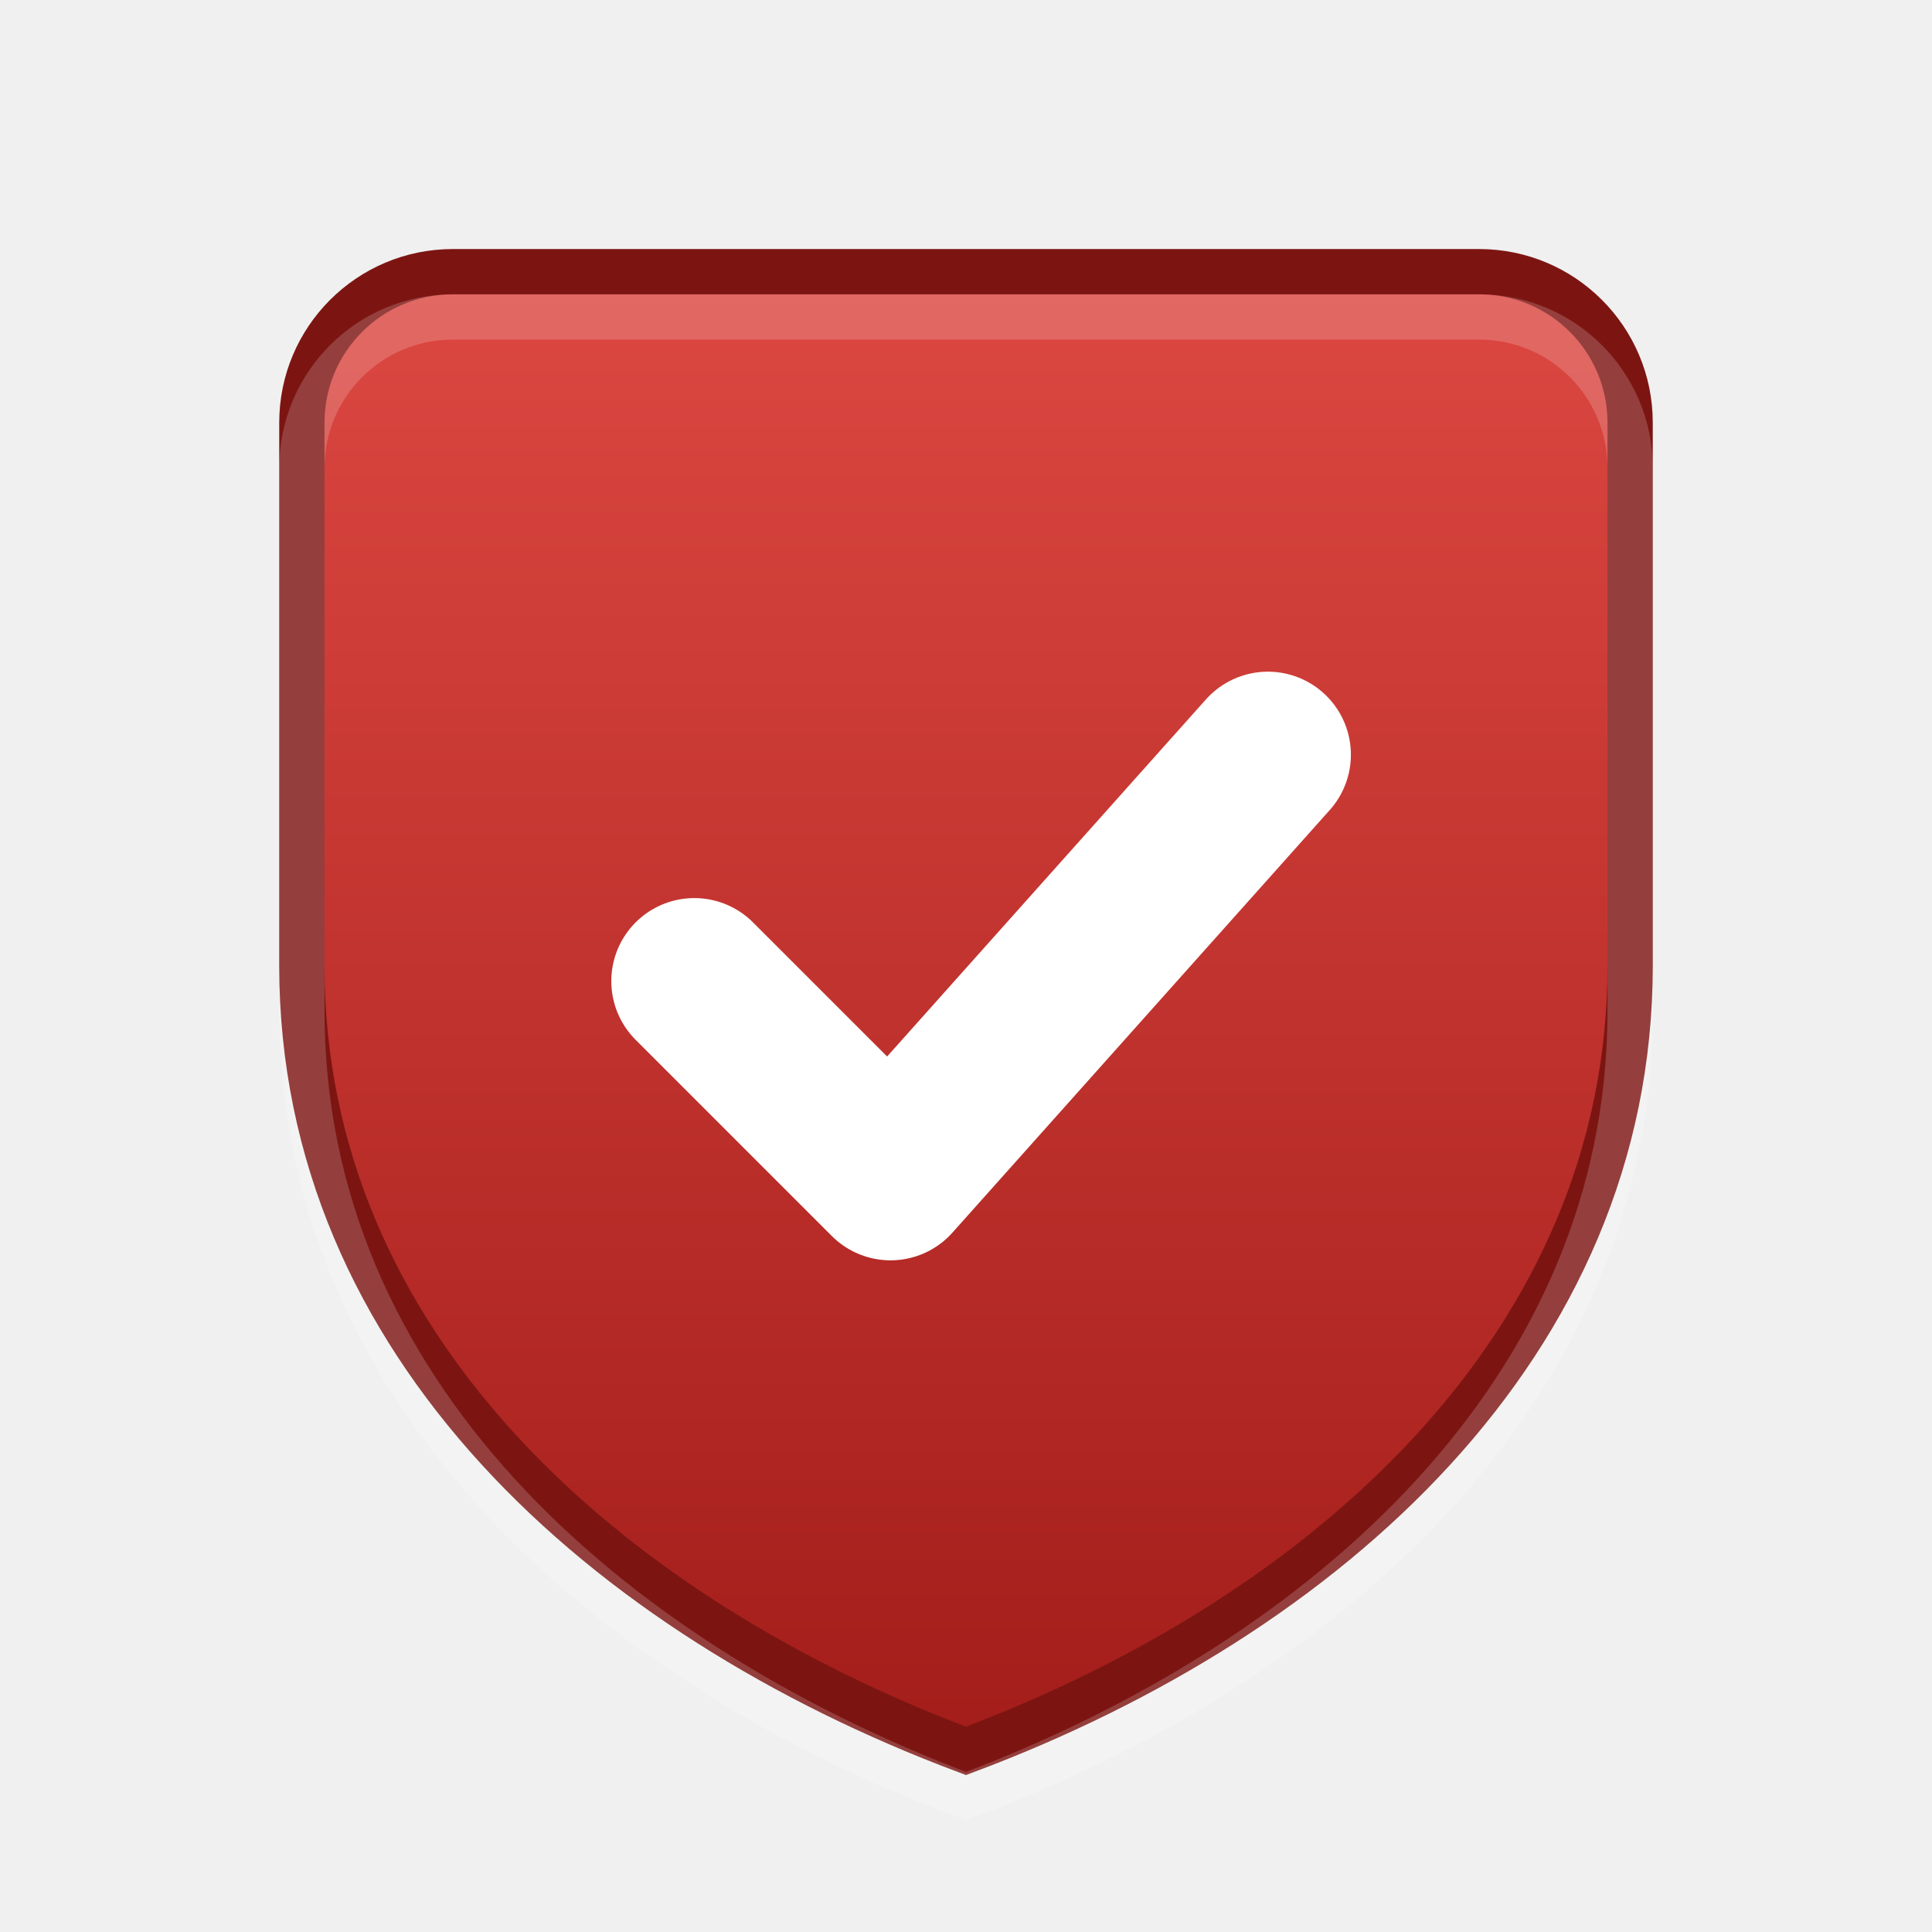
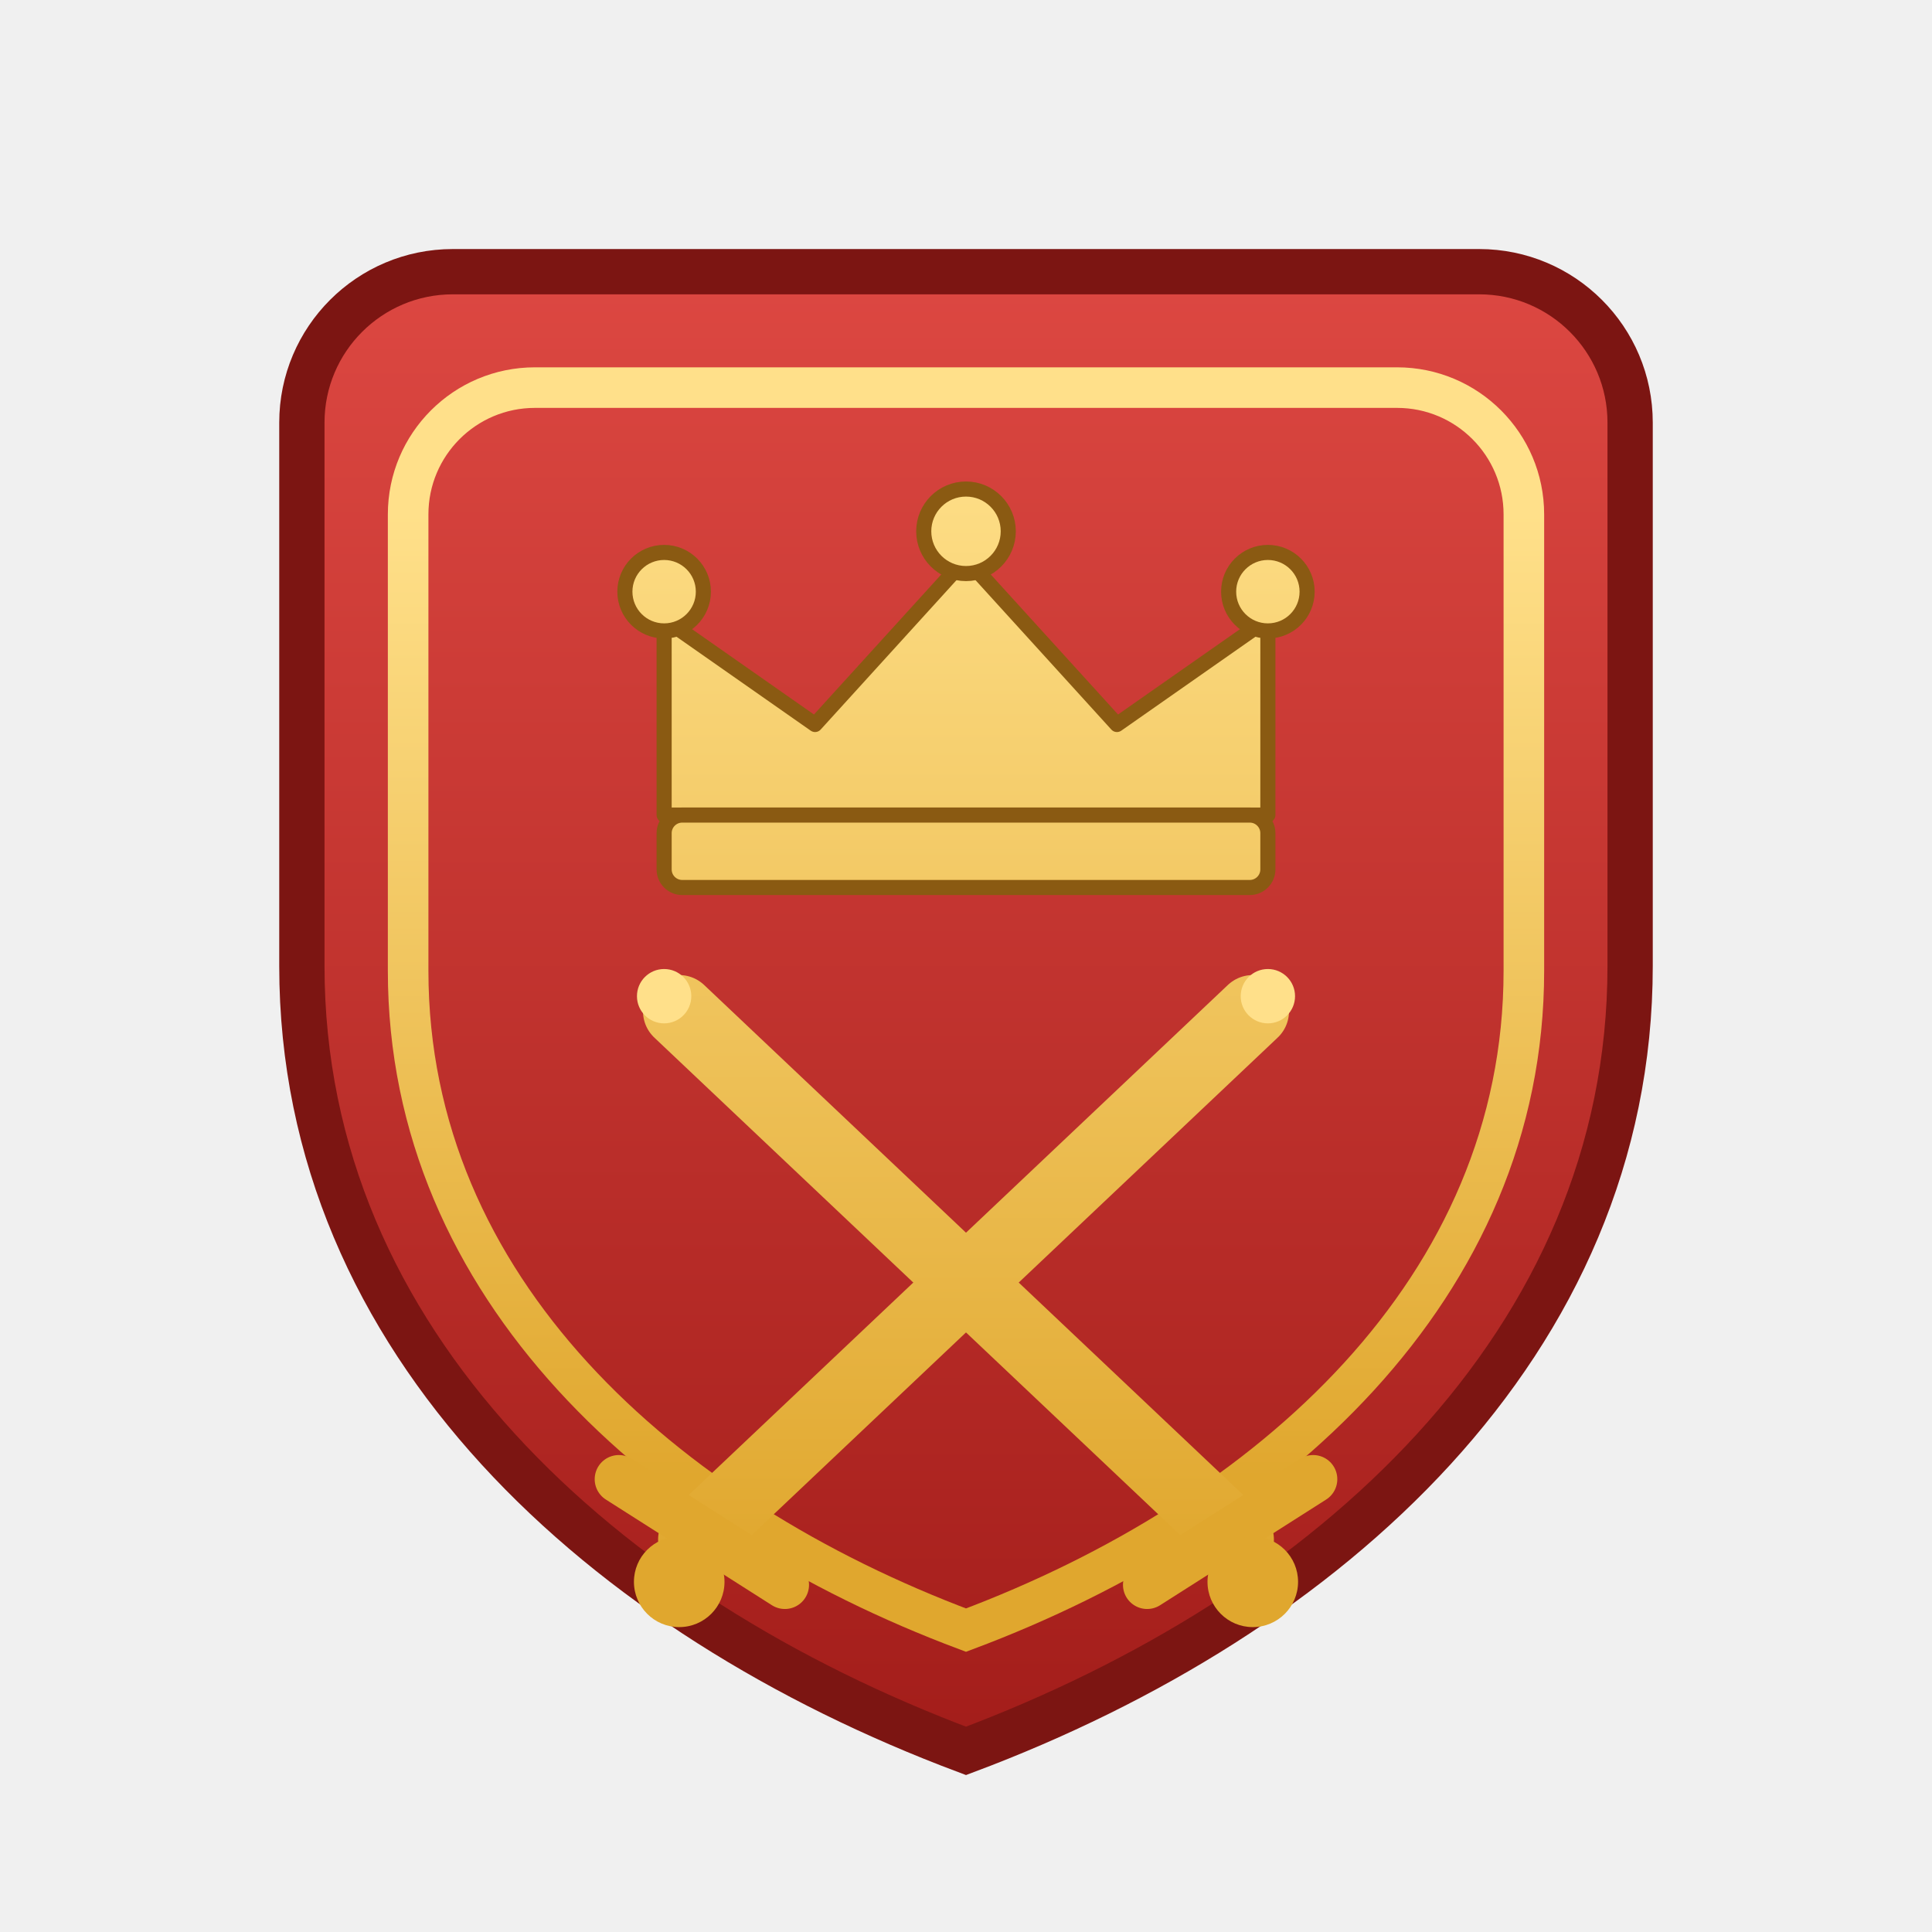
- <svg xmlns="http://www.w3.org/2000/svg" viewBox="0 0 64 64" role="img" aria-label="SENTINEL shield">
+ <svg xmlns="http://www.w3.org/2000/svg" viewBox="0 0 64 64" role="img" aria-label="SENTINEL coat of arms">
  <defs>
    <linearGradient id="body" x1="32" y1="6" x2="32" y2="58" gradientUnits="userSpaceOnUse">
      <stop offset="0" stop-color="#e04a44" />
      <stop offset="1" stop-color="#a31d1a" />
    </linearGradient>
+     <linearGradient id="gold" x1="32" y1="14" x2="32" y2="52" gradientUnits="userSpaceOnUse">
+       <stop offset="0" stop-color="#ffe08a" />
+       <stop offset="1" stop-color="#e0a72e" />
+     </linearGradient>
  </defs>
  <path d="M15 9 H49 A5 5 0 0 1 54 14 V32 C54 44.5 44 53.5 32 58 C20 53.5 10 44.5 10 32 V14 A5 5 0 0 1 15 9 Z" fill="url(#body)" stroke="#7c1512" stroke-width="1.5" />
-   <path d="M15 9 H49 A5 5 0 0 1 54 14 V32 C54 44.5 44 53.5 32 58 C20 53.5 10 44.5 10 32 V14 A5 5 0 0 1 15 9 Z" fill="none" stroke="#ffffff" stroke-opacity="0.18" stroke-width="1.5" transform="translate(0 1.5) scale(1)" />
-   <path d="M23 32.5 L29.5 39 L42 25" fill="none" stroke="#ffffff" stroke-width="5.5" stroke-linecap="round" stroke-linejoin="round" />
+   <path d="M15 9 H49 A5 5 0 0 1 54 14 V32 C54 44.5 44 53.5 32 58 C20 53.5 10 44.5 10 32 V14 A5 5 0 0 1 15 9 Z" transform="translate(32 33) scale(0.84) translate(-32 -33)" fill="none" stroke="url(#gold)" stroke-width="1.6" />
+   <g fill="url(#gold)" stroke="#8a5a12" stroke-width="0.5" stroke-linejoin="round">
+     <path d="M22 27 L22 20.5 L27 24 L32 18.5 L37 24 L42 20.5 L42 27 Z" />
+     <rect x="22" y="27" width="20" height="2.4" rx="0.6" />
+     <circle cx="22" cy="19.6" r="1.3" />
+     <circle cx="32" cy="17.6" r="1.4" />
+     <circle cx="42" cy="19.6" r="1.3" />
+   </g>
+   <g stroke-linecap="round">
+     <line x1="23" y1="51" x2="41.5" y2="33.5" stroke="url(#gold)" stroke-width="2.4" />
+     <line x1="41" y1="51" x2="22.5" y2="33.5" stroke="url(#gold)" stroke-width="2.4" />
+     <line x1="20.5" y1="49" x2="26" y2="52.5" stroke="#e0a72e" stroke-width="1.6" />
+     <line x1="43.5" y1="49" x2="38" y2="52.5" stroke="#e0a72e" stroke-width="1.6" />
+     <circle cx="22.5" cy="52.4" r="1.5" fill="#e0a72e" />
+     <circle cx="41.5" cy="52.4" r="1.5" fill="#e0a72e" />
+     <circle cx="42" cy="33" r="0.9" fill="#ffe08a" />
+     <circle cx="22" cy="33" r="0.9" fill="#ffe08a" />
+   </g>
</svg>
